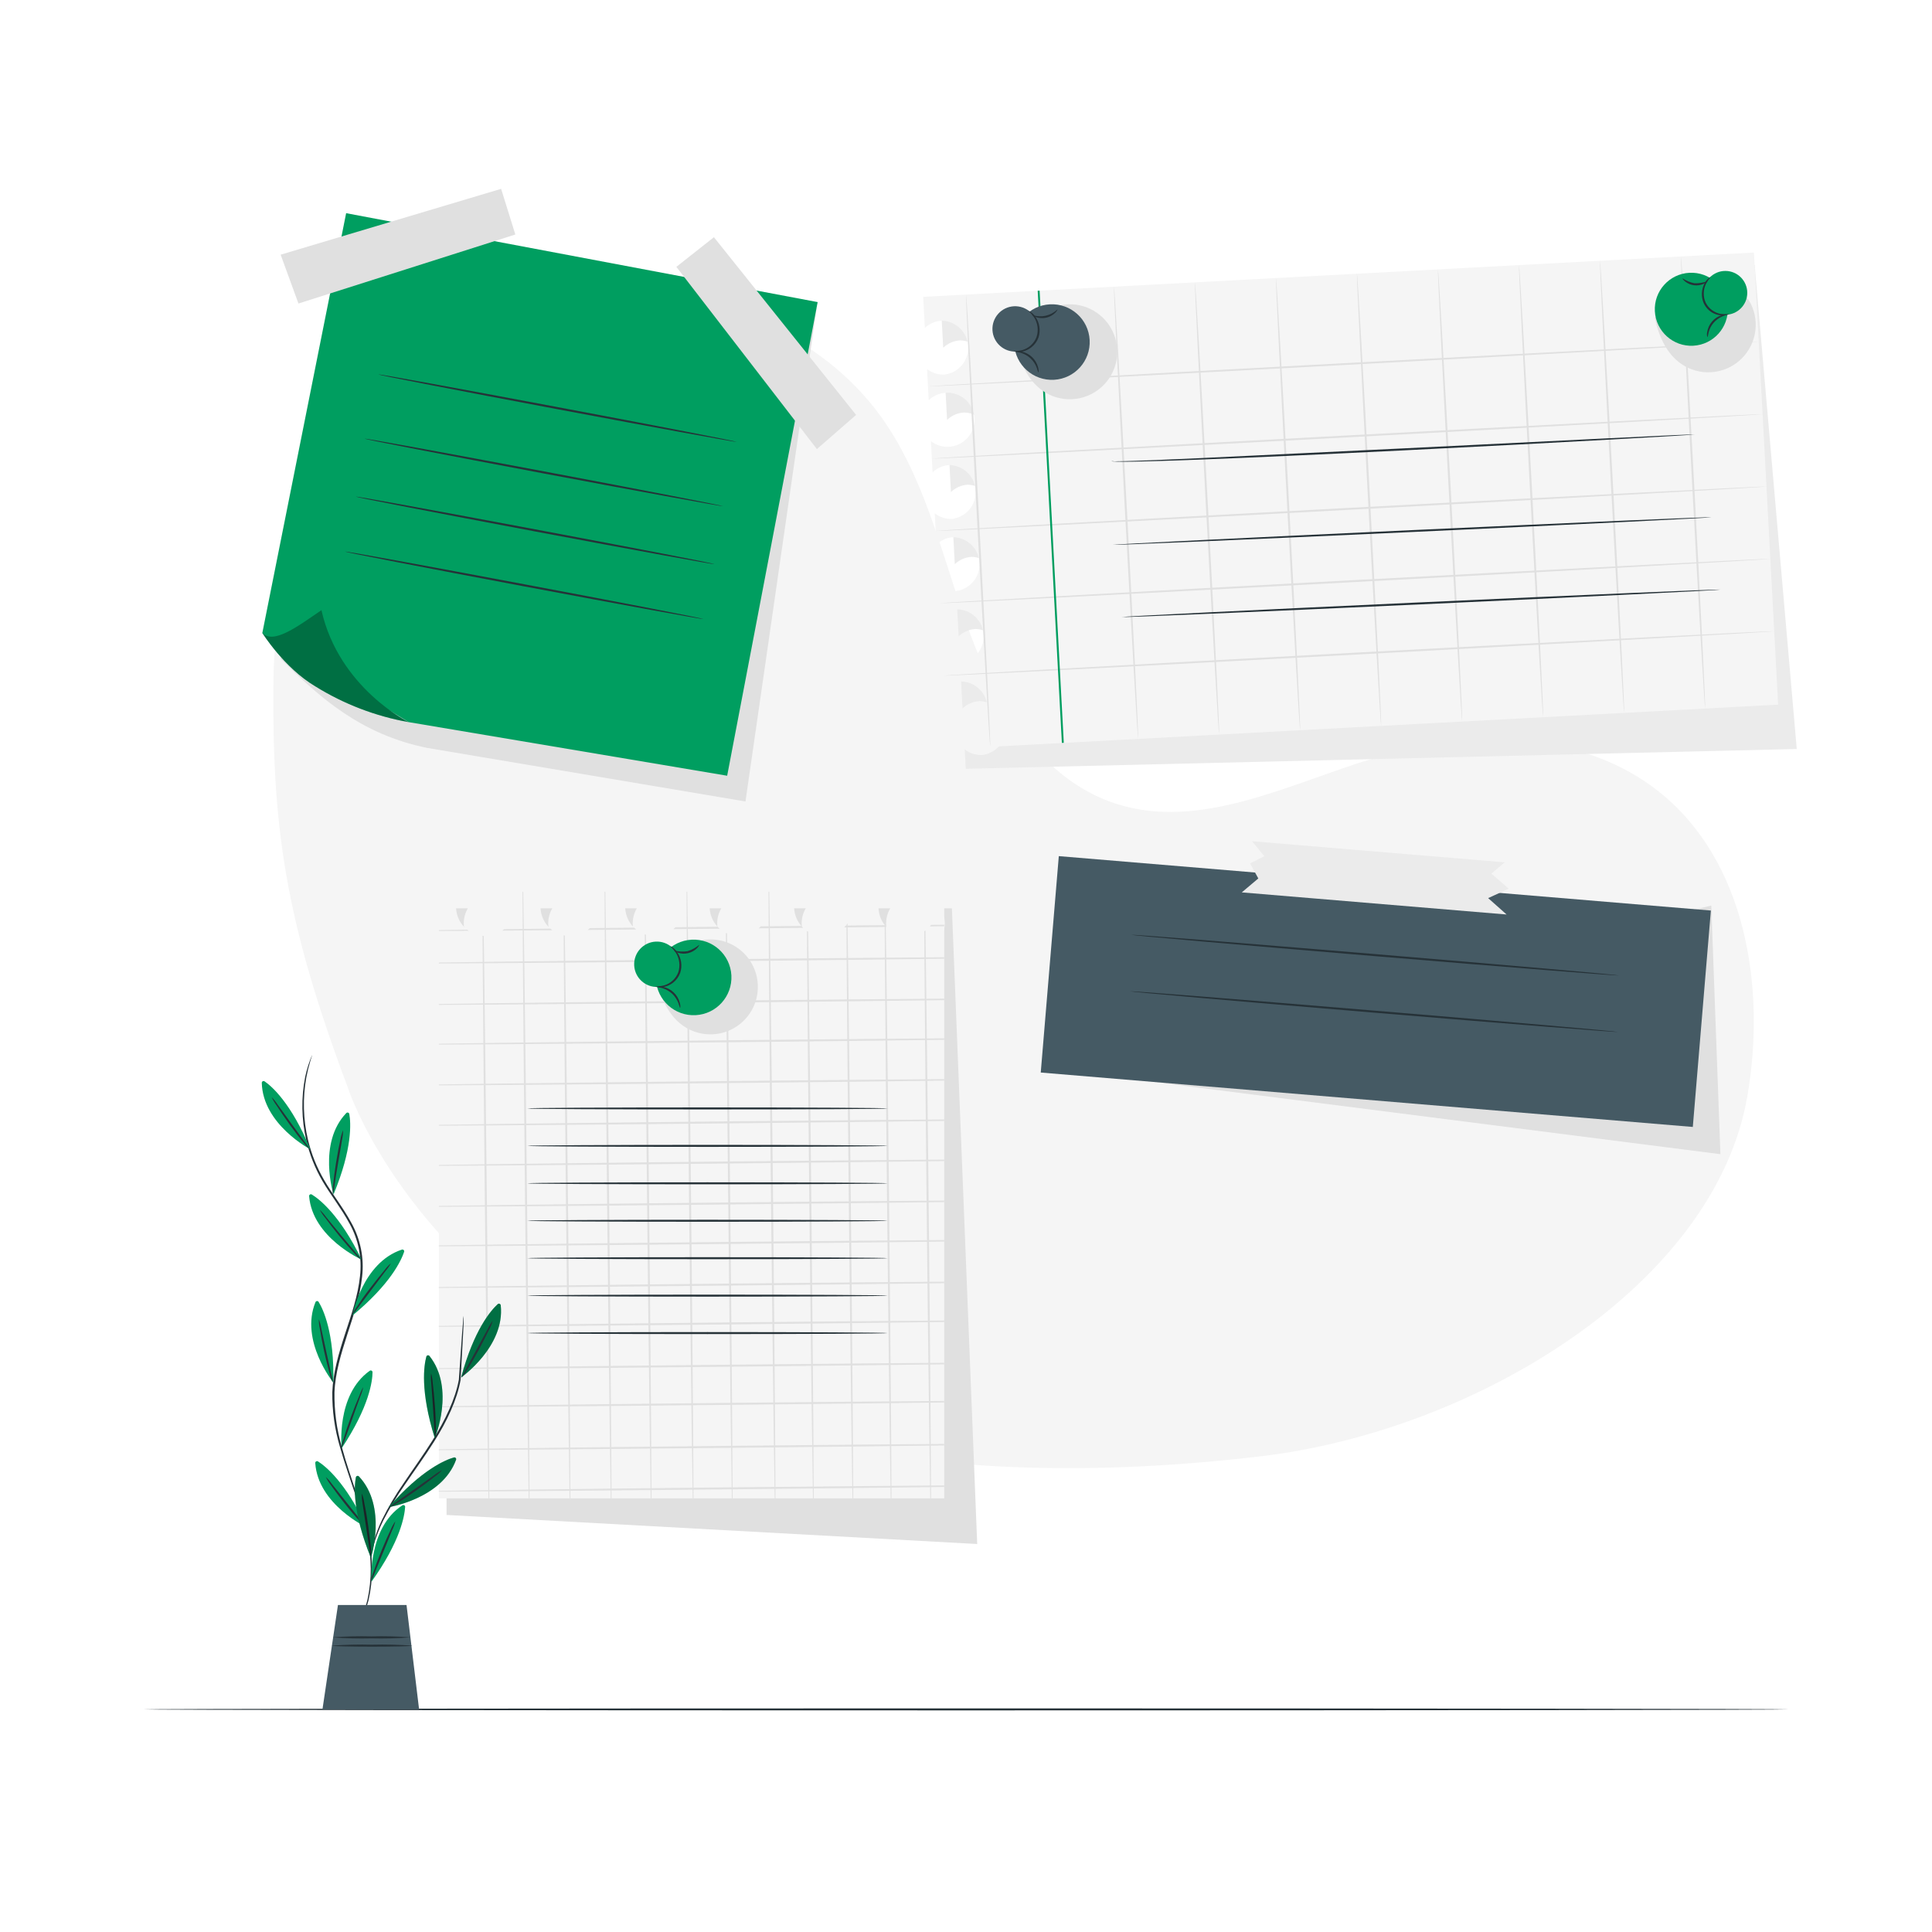
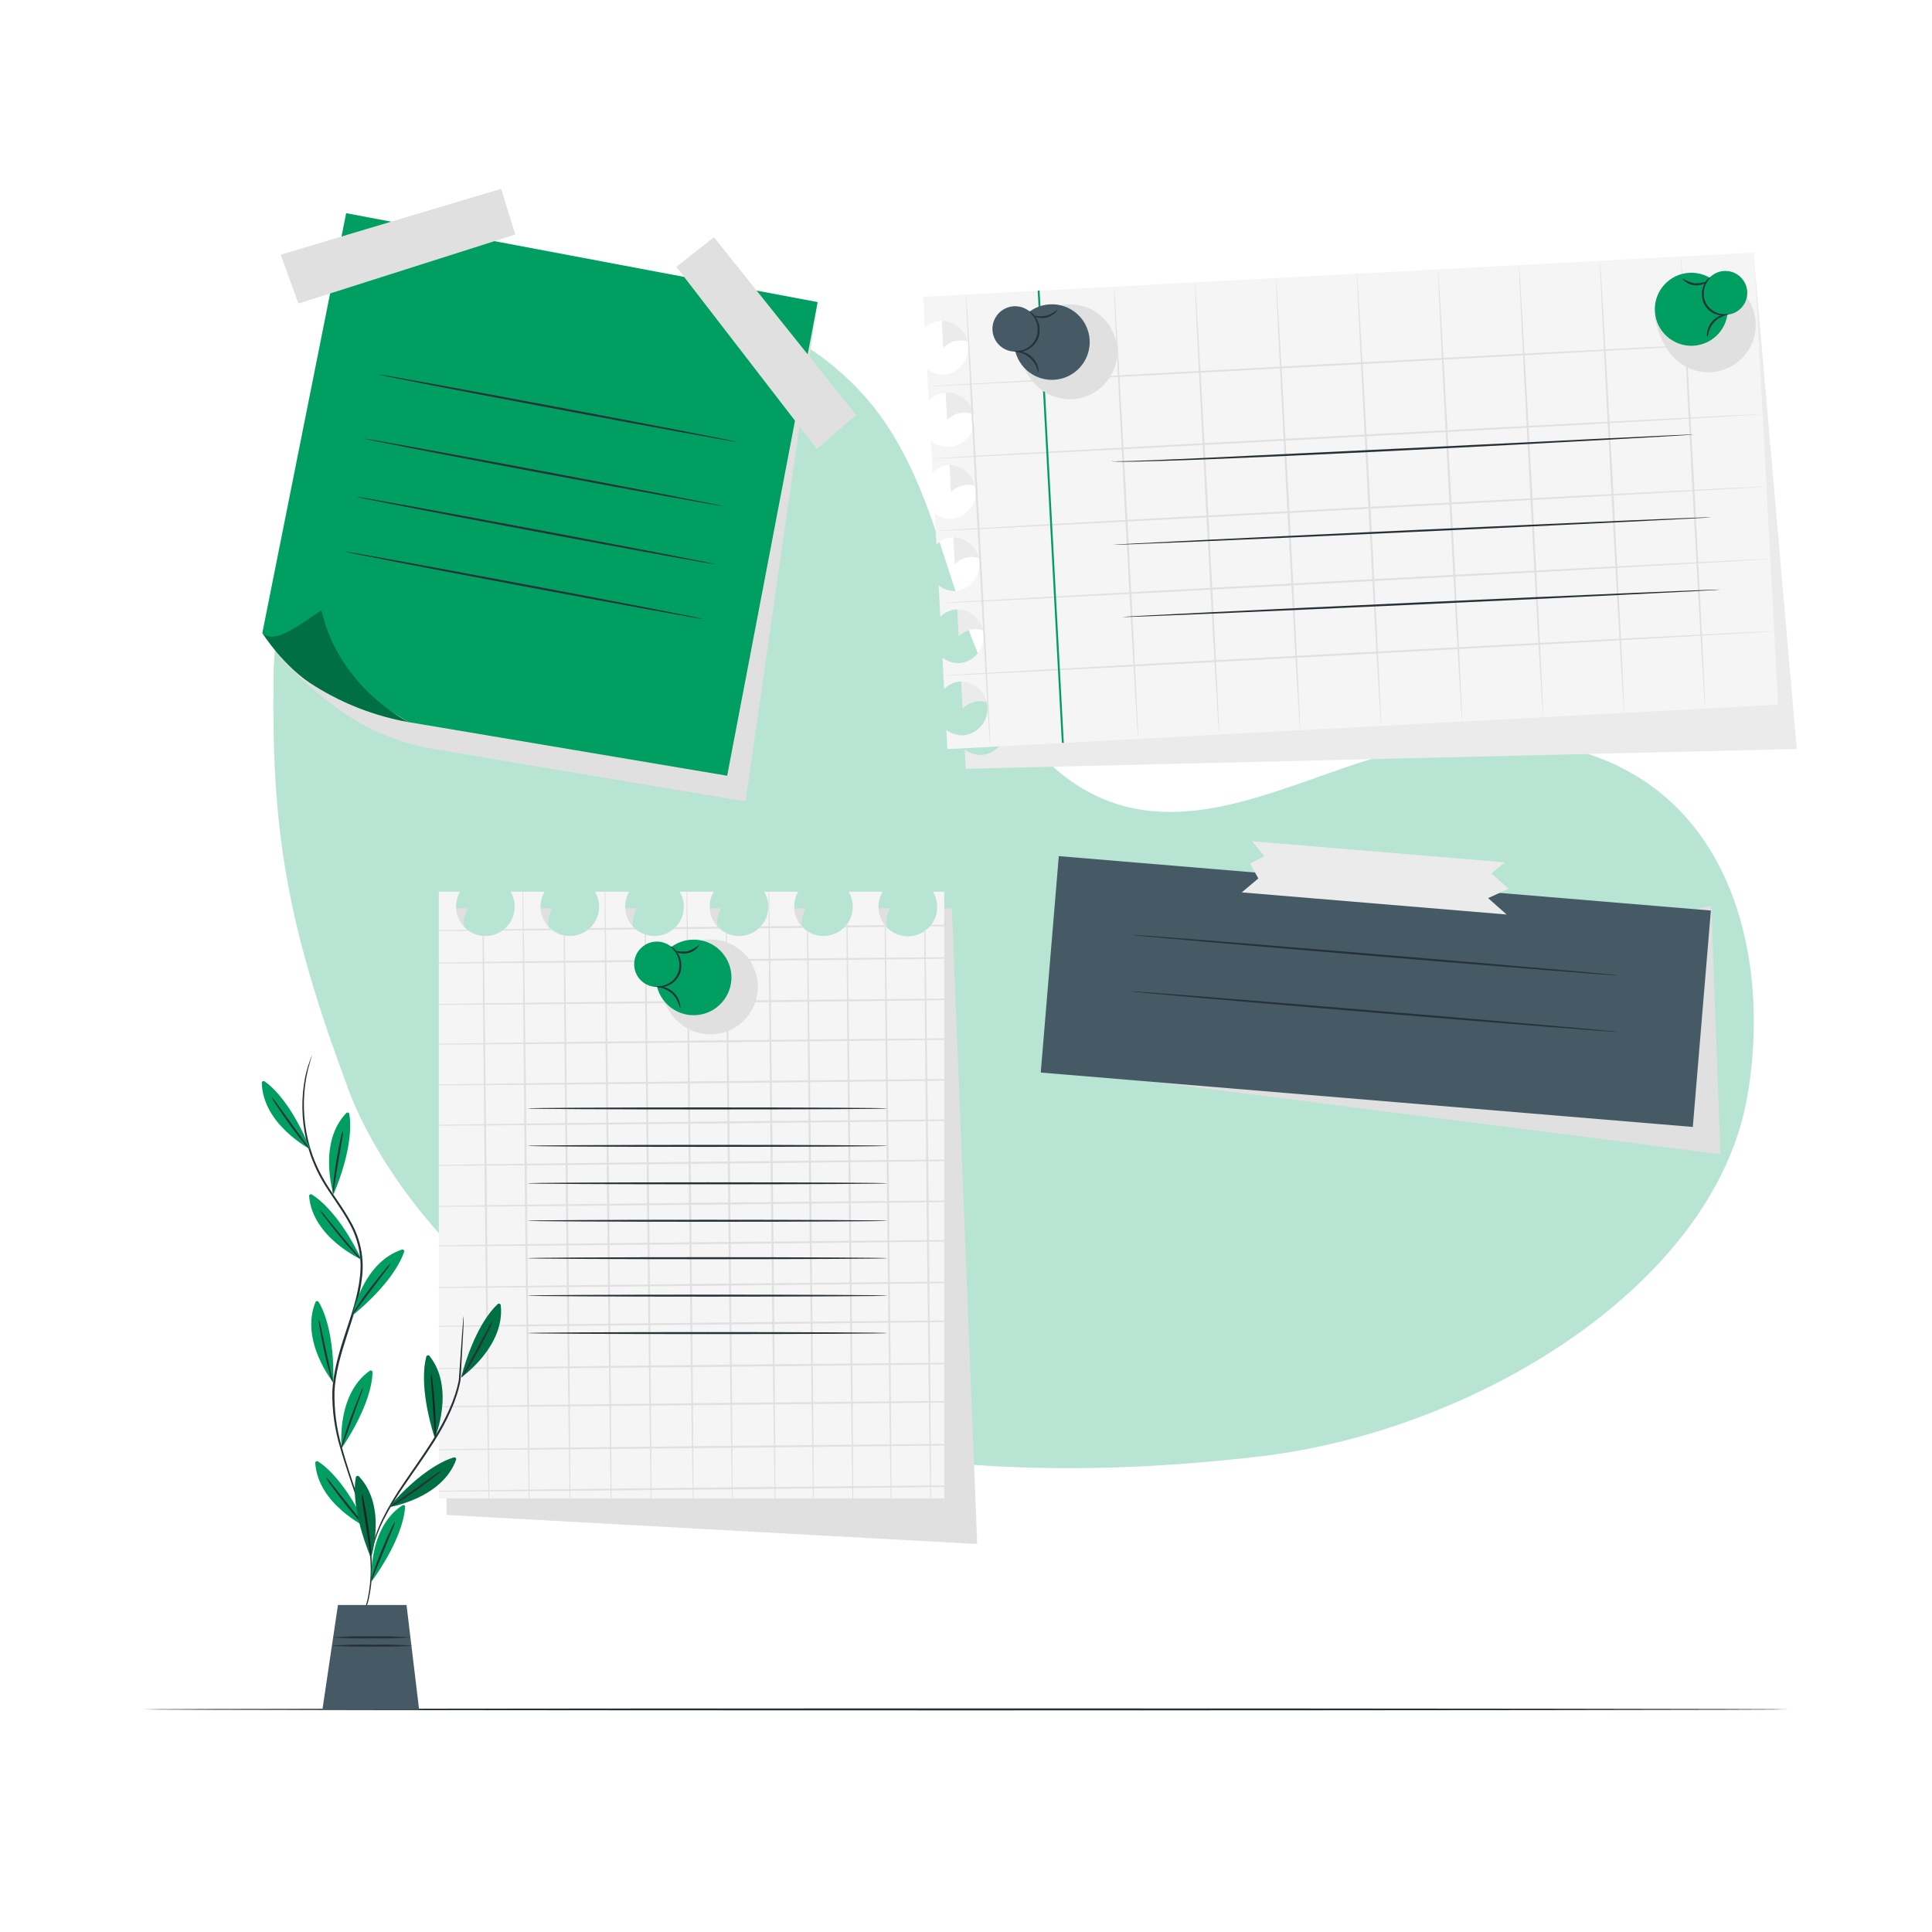
<svg xmlns="http://www.w3.org/2000/svg" viewBox="0 0 500 500">
  <defs>
    <clipPath id="freepik--clip-path--inject-140">
      <path d="M241.45,230.78a7.6,7.6,0,1,1-13,0h-8.81a7.59,7.59,0,1,1-14.12,3.86,7.46,7.46,0,0,1,1.07-3.86h-8.81a7.59,7.59,0,1,1-14.12,3.86,7.46,7.46,0,0,1,1.07-3.86h-8.81a7.59,7.59,0,1,1-13.06,0H154a7.59,7.59,0,1,1-13.06,0h-8.8a7.59,7.59,0,1,1-13.06,0h-5.51v157H244.36v-157Z" style="fill:none" />
    </clipPath>
  </defs>
  <g id="freepik--background-simple--inject-140">
-     <path d="M326.41,376.87c55.37-6.57,117.38-44.17,125.81-93.2,4.86-28.29-.41-60.9-22.87-78.77C409,188.74,379.81,188.77,355,196.39,333.16,203.08,310.52,215,288.8,208c-18.86-6.08-30.58-24.89-37.53-43.45s-11-38.58-22.07-55c-21.3-31.49-67.07-41.75-101.64-25.94s-56.34,54-56.78,92,2.85,62.15,19.15,105.63C89.93,281.23,127.52,400.46,326.41,376.87Z" style="fill:#f5f5f5" />
+     <path d="M326.41,376.87c55.37-6.57,117.38-44.17,125.81-93.2,4.86-28.29-.41-60.9-22.87-78.77C409,188.74,379.81,188.77,355,196.39,333.16,203.08,310.52,215,288.8,208c-18.86-6.08-30.58-24.89-37.53-43.45s-11-38.58-22.07-55c-21.3-31.49-67.07-41.75-101.64-25.94s-56.34,54-56.78,92,2.85,62.15,19.15,105.63C89.93,281.23,127.52,400.46,326.41,376.87Z" style="fill:#b8e4d4" />
  </g>
  <g id="freepik--Floor--inject-140">
    <path d="M462.9,442.39c0,.14-95.32.26-212.89.26s-212.91-.12-212.91-.26,95.3-.26,212.91-.26S462.9,442.24,462.9,442.39Z" style="fill:#263238" />
  </g>
  <g id="freepik--Notes--inject-140">
    <path d="M243.67,82l.43,8a6.86,6.86,0,0,1,4.39-1.91,7,7,0,0,1,.75,13.94,6.88,6.88,0,0,1-4.57-1.43l.43,8.07a6.86,6.86,0,0,1,4.39-1.91,7,7,0,0,1,.75,13.94,6.88,6.88,0,0,1-4.57-1.43l.43,8.07a6.85,6.85,0,0,1,4.39-1.9,7,7,0,0,1,.74,13.93,6.82,6.82,0,0,1-4.56-1.43l.43,8.07a6.85,6.85,0,0,1,4.39-1.9,7,7,0,0,1,.74,13.93,6.8,6.8,0,0,1-4.56-1.43l.43,8.08a6.81,6.81,0,0,1,4.39-1.91,7,7,0,0,1,.74,13.93,6.8,6.8,0,0,1-4.56-1.42l.43,8.07a6.86,6.86,0,0,1,4.39-1.91,7,7,0,0,1,.74,13.94,6.86,6.86,0,0,1-4.56-1.43l.27,5L465,193.84,454.1,68.57Z" style="fill:#ebebeb" />
    <path d="M238.92,76.82l.43,8.05A6.86,6.86,0,0,1,243.73,83a7,7,0,0,1,.75,13.94,6.86,6.86,0,0,1-4.56-1.43l.43,8.07a7,7,0,1,1,.57,10.6l.43,8.07a6.82,6.82,0,0,1,4.38-1.9,7,7,0,0,1,.75,13.93,6.85,6.85,0,0,1-4.57-1.43l.44,8.08a6.78,6.78,0,0,1,4.38-1.91,7,7,0,0,1,.75,13.93,6.83,6.83,0,0,1-4.57-1.43l.44,8.08a6.83,6.83,0,0,1,4.38-1.91,7,7,0,0,1,.75,13.94,6.88,6.88,0,0,1-4.57-1.43l.43,8.07a6.86,6.86,0,0,1,4.39-1.91,7,7,0,0,1,.75,13.94,6.88,6.88,0,0,1-4.57-1.43l.27,5,215-11.51-6.26-117Z" style="fill:#f5f5f5" />
    <path d="M455.17,88.47c0,.14-48.12,2.83-107.49,6S240.16,100.12,240.16,100s48.11-2.83,107.49-6S455.16,88.33,455.17,88.47Z" style="fill:#e0e0e0" />
    <path d="M456.17,107.19c0,.14-48.12,2.84-107.49,6s-107.51,5.64-107.52,5.5,48.11-2.84,107.5-6S456.16,107.05,456.17,107.19Z" style="fill:#e0e0e0" />
    <path d="M457.17,125.91c0,.15-48.12,2.84-107.49,6s-107.51,5.64-107.52,5.5,48.11-2.84,107.5-6S457.16,125.77,457.17,125.91Z" style="fill:#e0e0e0" />
    <path d="M458.17,144.63c0,.15-48.12,2.84-107.48,6s-107.52,5.63-107.53,5.49,48.11-2.84,107.5-6S458.16,144.49,458.17,144.63Z" style="fill:#e0e0e0" />
    <path d="M459.17,163.36c0,.14-48.12,2.83-107.48,6S244.17,175,244.16,174.86s48.12-2.83,107.5-6S459.17,163.21,459.17,163.36Z" style="fill:#e0e0e0" />
    <rect x="271.69" y="75.13" width="0.5" height="117.19" transform="translate(-6.76 14.72) rotate(-3.06)" style="fill:#009e60" />
    <path d="M294.55,191.2c-.14,0-1.66-26.19-3.39-58.5s-3-58.52-2.87-58.52,1.66,26.17,3.39,58.5S294.7,191.19,294.55,191.2Z" style="fill:#e0e0e0" />
    <path d="M256.28,193.24c-.15,0-1.67-26.18-3.4-58.49s-3-58.52-2.87-58.53,1.67,26.18,3.39,58.5S256.42,193.24,256.28,193.24Z" style="fill:#e0e0e0" />
    <path d="M315.51,190.07c-.14,0-1.66-26.18-3.39-58.49s-3-58.52-2.87-58.53,1.66,26.18,3.39,58.5S315.66,190.07,315.51,190.07Z" style="fill:#e0e0e0" />
    <path d="M336.48,189c-.15,0-1.66-26.18-3.39-58.49s-3-58.52-2.87-58.53,1.66,26.18,3.39,58.5S336.62,189,336.48,189Z" style="fill:#e0e0e0" />
    <path d="M357.44,187.83c-.14,0-1.66-26.18-3.39-58.49s-3-58.52-2.87-58.53,1.66,26.18,3.39,58.5S357.58,187.82,357.44,187.83Z" style="fill:#e0e0e0" />
    <path d="M378.4,186.71c-.14,0-1.66-26.18-3.39-58.49s-3-58.52-2.87-58.53,1.66,26.18,3.39,58.5S378.55,186.7,378.4,186.71Z" style="fill:#e0e0e0" />
    <path d="M399.37,185.59c-.15,0-1.67-26.19-3.39-58.5s-3-58.51-2.87-58.52,1.66,26.18,3.39,58.5S399.51,185.58,399.37,185.59Z" style="fill:#e0e0e0" />
    <path d="M420.33,184.47c-.14,0-1.66-26.19-3.39-58.5s-3-58.52-2.87-58.52,1.66,26.17,3.39,58.5S420.47,184.46,420.33,184.47Z" style="fill:#e0e0e0" />
    <path d="M441.29,183.34c-.14,0-1.66-26.18-3.39-58.49s-3-58.52-2.87-58.53,1.66,26.18,3.39,58.5S441.44,183.34,441.29,183.34Z" style="fill:#e0e0e0" />
    <path d="M438.68,112.48a1.69,1.69,0,0,1-.39,0l-1.14.08-4.4.28-16.17.93c-13.66.76-32.53,1.76-53.38,2.79s-39.73,1.89-53.4,2.41c-6.84.26-12.37.43-16.2.5s-6,0-5.92-.14a6.14,6.14,0,0,0,1.52.05c1,0,2.49-.05,4.4-.11,3.82-.13,9.35-.36,16.18-.67l53.4-2.56,53.38-2.63,16.18-.77,4.4-.18,1.15,0A2.29,2.29,0,0,1,438.68,112.48Z" style="fill:#263238" />
    <path d="M443,133.86c0,.15-34.69,1.85-77.49,3.82S288,141.12,288,141s34.69-1.85,77.5-3.81S443,133.72,443,133.86Z" style="fill:#263238" />
    <path d="M445.33,152.58c0,.15-34.69,1.86-77.49,3.82s-77.52,3.44-77.53,3.29,34.69-1.85,77.5-3.81S445.32,152.44,445.33,152.58Z" style="fill:#263238" />
    <path d="M263,89.09c.94,4.65,3,9.37,6.87,12.06A12.29,12.29,0,1,0,274.38,79" style="fill:#e0e0e0" />
    <path d="M262.47,89.06a9.78,9.78,0,1,0,9.24-10.3A9.78,9.78,0,0,0,262.47,89.06Z" style="fill:#455a64" />
    <path d="M256.85,85.44a5.87,5.87,0,1,0,5.55-6.18A5.87,5.87,0,0,0,256.85,85.44Z" style="fill:#455a64" />
    <path d="M262.32,90.87a10,10,0,0,0,2.2-.25,5.63,5.63,0,0,0,3.74-3.42,6,6,0,0,0-.63-5.06,11.58,11.58,0,0,0-1.46-1.69s.23.06.56.28a4.8,4.8,0,0,1,1.2,1.2,6.08,6.08,0,0,1,.82,5.44,5.6,5.6,0,0,1-1.84,2.52,5.78,5.78,0,0,1-2.3,1.09,4.61,4.61,0,0,1-1.7.07C262.52,91,262.31,90.9,262.32,90.87Z" style="fill:#263238" />
    <path d="M267.23,81.53a6.35,6.35,0,0,0,6.46-1.48c.05,0-.12.42-.6.9a4.82,4.82,0,0,1-4.92,1.13C267.53,81.86,267.2,81.59,267.23,81.53Z" style="fill:#263238" />
    <path d="M268.74,96.4a7.54,7.54,0,0,1-.42-1.19,6.31,6.31,0,0,0-4.13-3.9c-.72-.23-1.21-.27-1.2-.35s.5-.15,1.29,0a5.65,5.65,0,0,1,4.39,4.14C268.86,95.89,268.81,96.39,268.74,96.4Z" style="fill:#263238" />
    <path d="M428.26,82.19c.95,4.65,3,9.36,6.87,12a12.29,12.29,0,0,0,18-15.53,12.67,12.67,0,0,0-13.49-6.63" style="fill:#e0e0e0" />
    <path d="M447.15,79.54a9.45,9.45,0,1,1-9.94-8.94A9.45,9.45,0,0,1,447.15,79.54Z" style="fill:#009e60" />
    <circle cx="446.52" cy="75.79" r="5.67" style="fill:#009e60" />
    <path d="M447.49,81.26s-.18.14-.56.24a4.41,4.41,0,0,1-1.64.11,5.55,5.55,0,0,1-2.32-.8,5.42,5.42,0,0,1-2-2.24,5.88,5.88,0,0,1,.22-5.31,3.48,3.48,0,0,1,1.55-1.61,12.8,12.8,0,0,0-1.22,1.78,5.79,5.79,0,0,0-.08,4.92,5.46,5.46,0,0,0,3.93,2.9A9.94,9.94,0,0,0,447.49,81.26Z" style="fill:#263238" />
    <path d="M441.8,72.8s-.25.35-.84.63a4.64,4.64,0,0,1-4.85-.58c-.51-.41-.71-.77-.66-.81a8.53,8.53,0,0,0,3.07,1.27A8.89,8.89,0,0,0,441.8,72.8Z" style="fill:#263238" />
    <path d="M441.88,87.24a2.1,2.1,0,0,1-.07-1.25,5.5,5.5,0,0,1,1.26-2.77,5.39,5.39,0,0,1,2.53-1.67c.76-.23,1.25-.19,1.25-.13s-.45.18-1.12.47a6.17,6.17,0,0,0-3.56,4.17C442,86.77,442,87.24,441.88,87.24Z" style="fill:#263238" />
    <path d="M94.32,61.83,72.63,170.47c10.07,10.07,20.74,19.58,37.88,23.08l82.42,13.87L211.34,79.77Z" style="fill:#e0e0e0" />
    <polygon points="89.58 55.17 67.89 163.81 105.77 186.89 188.19 200.76 211.61 78.18 89.58 55.17" style="fill:#009e60" />
    <path d="M83.19,157.91l-15.3,5.9s5.61,9,13.72,13.82a68.68,68.68,0,0,0,24.16,9.26S87.73,178.08,83.19,157.91Z" style="fill:#009e60" />
    <g style="opacity:0.3">
      <path d="M83.19,157.91c-5.9,4-12.38,9-15.3,5.9,0,0,5.61,9,13.72,13.82a68.68,68.68,0,0,0,24.16,9.26S87.73,178.08,83.19,157.91Z" />
    </g>
    <polygon points="77.24 78.55 133.37 60.69 129.69 48.87 72.63 65.91 77.24 78.55" style="fill:#e0e0e0" />
    <polygon points="221.56 107.38 184.76 61.39 175.04 69.06 211.41 116.22 221.56 107.38" style="fill:#e0e0e0" />
    <path d="M190.7,114.37c0,.14-20.82-3.65-46.44-8.47s-46.37-8.84-46.34-9,20.81,3.65,46.44,8.47S190.73,114.23,190.7,114.37Z" style="fill:#263238" />
    <path d="M187.15,131c0,.14-20.82-3.65-46.44-8.47s-46.37-8.84-46.35-9,20.82,3.65,46.44,8.47S187.17,130.89,187.15,131Z" style="fill:#263238" />
    <path d="M184.87,146c0,.14-20.82-3.65-46.43-8.47s-46.38-8.84-46.35-9,20.82,3.65,46.44,8.47S184.9,145.82,184.87,146Z" style="fill:#263238" />
    <path d="M182.09,160.22c0,.14-20.82-3.65-46.44-8.47s-46.37-8.84-46.34-9,20.81,3.65,46.44,8.47S182.12,160.08,182.09,160.22Z" style="fill:#263238" />
    <polygon points="269.45 276.29 445.24 298.7 442.88 234.36 269.45 276.29" style="fill:#e0e0e0" />
    <rect x="271.39" y="228.51" width="169.34" height="56.2" transform="translate(22.57 -28.72) rotate(4.77)" style="fill:#455a64" />
    <path d="M419,252.45c0,.14-28.29-2.1-63.16-5s-63.13-5.38-63.12-5.53,28.29,2.1,63.17,5S419.05,252.31,419,252.45Z" style="fill:#263238" />
    <path d="M418.71,267.07c0,.14-28.29-2.1-63.16-5s-63.14-5.38-63.12-5.53,28.28,2.1,63.16,5S418.72,266.93,418.71,267.07Z" style="fill:#263238" />
    <polygon points="324.04 217.71 389.43 223.17 385.98 226.09 390.46 229.99 385.13 232.43 389.9 236.67 321.37 230.95 325.65 227.34 323.52 223.46 327.2 221.59 324.04 217.71" style="fill:#ebebeb" />
    <path d="M243.45,235.07a7.59,7.59,0,1,1-13.06,0h-8.8a7.59,7.59,0,1,1-13.06,0h-8.8a7.59,7.59,0,1,1-13.06,0h-8.8a7.59,7.59,0,1,1-13.06,0H156a7.59,7.59,0,1,1-13.06,0h-8.8a7.59,7.59,0,1,1-13.06,0h-5.51v157l137.33,7.52-6.55-164.51Z" style="fill:#e0e0e0" />
    <g style="clip-path:url(#freepik--clip-path--inject-140)">
      <path d="M241.45,230.78a7.6,7.6,0,1,1-13,0h-8.81a7.59,7.59,0,1,1-14.12,3.86,7.46,7.46,0,0,1,1.07-3.86h-8.81a7.59,7.59,0,1,1-14.12,3.86,7.46,7.46,0,0,1,1.07-3.86h-8.81a7.59,7.59,0,1,1-13.06,0H154a7.59,7.59,0,1,1-13.06,0h-8.8a7.59,7.59,0,1,1-13.06,0h-5.51v157H244.36v-157Z" style="fill:#f5f5f5" />
      <path d="M105.6,395c-.14,0-.65-38.05-1.13-85s-.75-85-.6-85,.64,38,1.12,85S105.75,395,105.6,395Z" style="fill:#e0e0e0" />
      <path d="M126.59,394.78c-.14,0-.64-38-1.12-85s-.76-85-.61-85,.65,38,1.13,85S126.74,394.78,126.59,394.78Z" style="fill:#e0e0e0" />
      <path d="M137,394.78c-.14,0-.65-38-1.13-85s-.75-85-.61-85,.65,38,1.13,85S137.16,394.78,137,394.78Z" style="fill:#e0e0e0" />
      <path d="M158.23,394.78c-.14,0-.64-38-1.12-85s-.76-85-.61-85,.65,38,1.13,85S158.38,394.78,158.23,394.78Z" style="fill:#e0e0e0" />
      <path d="M179.45,394.78c-.14,0-.65-38-1.13-85s-.75-85-.61-85,.65,38,1.13,85S179.59,394.78,179.45,394.78Z" style="fill:#e0e0e0" />
      <path d="M200.66,394.78c-.14,0-.65-38-1.13-85s-.75-85-.6-85,.65,38,1.13,85S200.81,394.78,200.66,394.78Z" style="fill:#e0e0e0" />
      <path d="M220.79,394.78c-.14,0-.65-38-1.13-85s-.75-85-.6-85,.64,38,1.12,85S220.94,394.78,220.79,394.78Z" style="fill:#e0e0e0" />
      <path d="M240.92,394.78c-.14,0-.65-38-1.13-85s-.75-85-.6-85,.65,38,1.13,85S241.07,394.78,240.92,394.78Z" style="fill:#e0e0e0" />
      <path d="M147.59,394.57c-.15,0-.65-38.05-1.13-85s-.75-85-.61-85,.65,38,1.13,85S147.73,394.57,147.59,394.57Z" style="fill:#e0e0e0" />
      <path d="M168.58,394.35c-.15,0-.65-38-1.13-85s-.75-85-.61-85,.65,38,1.13,85S168.72,394.35,168.58,394.35Z" style="fill:#e0e0e0" />
      <path d="M189.57,394.14c-.14,0-.65-38.05-1.13-85s-.75-85-.61-85,.65,38,1.13,85S189.71,394.14,189.57,394.14Z" style="fill:#e0e0e0" />
      <path d="M210.56,393.92c-.14,0-.65-38-1.13-85s-.75-85-.61-85,.65,38,1.13,85S210.71,393.92,210.56,393.92Z" style="fill:#e0e0e0" />
      <path d="M230.69,395c-.15,0-.65-38.05-1.13-85s-.76-85-.61-85,.65,38,1.13,85S230.83,395,230.69,395Z" style="fill:#e0e0e0" />
      <path d="M252.55,393.49c-.15,0-.65-38-1.13-85s-.76-85-.61-85,.65,38,1.13,85S252.69,393.49,252.55,393.49Z" style="fill:#e0e0e0" />
      <path d="M275.07,373.58c0,.14-38,.64-85,1.11s-85,.73-85,.59,38-.64,85-1.11S275.07,373.43,275.07,373.58Z" style="fill:#e0e0e0" />
      <path d="M276,384.31c0,.15-38,.64-85,1.11s-85,.73-85,.59,38-.64,85-1.11S276,384.17,276,384.31Z" style="fill:#e0e0e0" />
      <path d="M274.86,352.59c0,.14-38.05.64-85,1.11s-85,.73-85,.58,38-.64,85-1.11S274.86,352.44,274.86,352.59Z" style="fill:#e0e0e0" />
      <path d="M274.65,331.59c0,.15-38,.64-85,1.11s-85,.74-85,.59,38-.64,85-1.11S274.65,331.45,274.65,331.59Z" style="fill:#e0e0e0" />
      <path d="M274.44,310.6c0,.15-38.05.64-85,1.11s-85,.73-85,.59,38-.64,85-1.11S274.44,310.46,274.44,310.6Z" style="fill:#e0e0e0" />
      <path d="M274.23,289.61c0,.14-38.05.64-85,1.11s-85,.73-85,.59,38-.64,85-1.11S274.23,289.47,274.23,289.61Z" style="fill:#e0e0e0" />
      <path d="M274,268.62c0,.14-38,.64-85,1.11s-85,.73-85,.59,38-.64,85-1.11S274,268.47,274,268.62Z" style="fill:#e0e0e0" />
      <path d="M273.81,247.63c0,.14-38,.64-85,1.11s-85,.73-85,.58,38-.64,85-1.1S273.81,247.48,273.81,247.63Z" style="fill:#e0e0e0" />
      <path d="M273.81,239.22c0,.14-38,.64-85,1.11s-85,.73-85,.59,38-.64,85-1.11S273.81,239.07,273.81,239.22Z" style="fill:#e0e0e0" />
      <path d="M273.81,258.35c0,.15-38,.64-85,1.11s-85,.73-85,.59,38-.64,85-1.11S273.81,258.21,273.81,258.35Z" style="fill:#e0e0e0" />
      <path d="M273.81,279.18c0,.14-38,.64-85,1.11s-85,.73-85,.58,38-.64,85-1.1S273.81,279,273.81,279.18Z" style="fill:#e0e0e0" />
      <path d="M273.81,300c0,.14-38,.64-85,1.11s-85,.73-85,.59,38-.64,85-1.11S273.81,299.86,273.81,300Z" style="fill:#e0e0e0" />
      <path d="M273.81,320.83c0,.14-38,.64-85,1.1s-85,.74-85,.59,38-.64,85-1.11S273.81,320.68,273.81,320.83Z" style="fill:#e0e0e0" />
      <path d="M273.81,341.65c0,.14-38,.64-85,1.11s-85,.73-85,.59,38-.64,85-1.11S273.81,341.51,273.81,341.65Z" style="fill:#e0e0e0" />
      <path d="M273.81,362.47c0,.15-38,.64-85,1.11s-85,.74-85,.59,38-.64,85-1.11S273.81,362.33,273.81,362.47Z" style="fill:#e0e0e0" />
      <path d="M241.45,230.78a7.6,7.6,0,1,1-13,0h-8.81a7.59,7.59,0,1,1-14.12,3.86,7.46,7.46,0,0,1,1.07-3.86h-8.81a7.59,7.59,0,1,1-14.12,3.86,7.46,7.46,0,0,1,1.07-3.86h-8.81a7.59,7.59,0,1,1-13.06,0H154a7.59,7.59,0,1,1-13.06,0h-8.8a7.59,7.59,0,1,1-13.06,0h-5.51v157H244.36v-157Z" style="fill:none" />
    </g>
    <path d="M170,253.52c.94,4.64,3,9.36,6.87,12a12.29,12.29,0,1,0,4.52-22.16" style="fill:#e0e0e0" />
    <path d="M169.75,253.48A9.78,9.78,0,1,0,179,243.19,9.78,9.78,0,0,0,169.75,253.48Z" style="fill:#009e60" />
    <path d="M164.13,249.86a5.87,5.87,0,1,0,5.55-6.17A5.87,5.87,0,0,0,164.13,249.86Z" style="fill:#009e60" />
    <path d="M169.6,255.29a10,10,0,0,0,2.2-.25,5.63,5.63,0,0,0,3.74-3.42,6,6,0,0,0-.64-5.06,11.91,11.91,0,0,0-1.45-1.69,1.38,1.38,0,0,1,.56.28,4.86,4.86,0,0,1,1.2,1.21,6.07,6.07,0,0,1,.82,5.44,5.71,5.71,0,0,1-1.84,2.52,5.89,5.89,0,0,1-2.3,1.08,4.61,4.61,0,0,1-1.7.07C169.8,255.41,169.59,255.32,169.6,255.29Z" style="fill:#263238" />
    <path d="M174.51,246a8.66,8.66,0,0,0,3.44.17,8.79,8.79,0,0,0,3-1.65c.05,0-.13.43-.6.91a4.86,4.86,0,0,1-2.3,1.25,4.73,4.73,0,0,1-2.62-.13C174.81,246.28,174.48,246,174.51,246Z" style="fill:#263238" />
    <path d="M176,260.82c-.08,0-.15-.47-.42-1.18a6.71,6.71,0,0,0-1.6-2.44,6.51,6.51,0,0,0-2.53-1.46c-.72-.23-1.21-.28-1.2-.36s.49-.15,1.29,0a5.69,5.69,0,0,1,4.39,4.14C176.14,260.31,176.09,260.82,176,260.82Z" style="fill:#263238" />
    <path d="M229.7,286.86c0,.15-20.87.26-46.6.26s-46.61-.11-46.61-.26,20.86-.26,46.61-.26S229.7,286.72,229.7,286.86Z" style="fill:#263238" />
    <path d="M229.7,296.55c0,.14-20.87.26-46.6.26s-46.61-.12-46.61-.26,20.86-.26,46.61-.26S229.7,296.41,229.7,296.55Z" style="fill:#263238" />
    <path d="M229.7,306.24c0,.14-20.87.26-46.6.26s-46.61-.12-46.61-.26,20.86-.26,46.61-.26S229.7,306.1,229.7,306.24Z" style="fill:#263238" />
    <path d="M229.7,315.93c0,.14-20.87.26-46.6.26s-46.61-.12-46.61-.26,20.86-.26,46.61-.26S229.7,315.79,229.7,315.93Z" style="fill:#263238" />
    <path d="M229.7,325.62c0,.14-20.87.26-46.6.26s-46.61-.12-46.61-.26,20.86-.26,46.61-.26S229.7,325.48,229.7,325.62Z" style="fill:#263238" />
    <path d="M229.7,335.31c0,.14-20.87.26-46.6.26s-46.61-.12-46.61-.26,20.86-.26,46.61-.26S229.7,335.16,229.7,335.31Z" style="fill:#263238" />
    <path d="M229.7,345c0,.14-20.87.26-46.6.26s-46.61-.12-46.61-.26,20.86-.26,46.61-.26S229.7,344.85,229.7,345Z" style="fill:#263238" />
  </g>
  <g id="freepik--Plant--inject-140">
    <path d="M93,419.66a3,3,0,0,1,.15-.36c.13-.26.29-.61.5-1.05a26.93,26.93,0,0,0,1.44-4.2A37.07,37.07,0,0,0,95,397.83a88.22,88.22,0,0,0-3-10.89c-1.27-3.86-2.75-8-4-12.4a47.83,47.83,0,0,1-2-14.26c.18-5,1.67-10.08,3.31-15.09s3.34-9.92,3.85-14.86a22.63,22.63,0,0,0-2.73-13.72c-2.17-4-4.91-7.43-7-11a38.16,38.16,0,0,1-4.18-10.56,39.23,39.23,0,0,1-.27-16.34A30.61,30.61,0,0,1,80.79,273a2.36,2.36,0,0,1-.1.39c-.09.27-.2.64-.35,1.1a42.61,42.61,0,0,0-1.06,4.32A39.75,39.75,0,0,0,79.71,295a37.92,37.92,0,0,0,4.19,10.42c2,3.5,4.79,6.91,7,11a23.09,23.09,0,0,1,2.81,14c-.51,5-2.22,9.95-3.85,15s-3.12,10-3.3,14.94a47.75,47.75,0,0,0,1.9,14.11c1.19,4.42,2.65,8.52,3.91,12.4a86.11,86.11,0,0,1,3,10.95,36.7,36.7,0,0,1,0,16.34,24.33,24.33,0,0,1-1.55,4.19l-.54,1A1.46,1.46,0,0,1,93,419.66Z" style="fill:#263238" />
    <path d="M86.31,309.13s-4.16-13.28,3.3-21.06a.46.46,0,0,1,.79.22C90.79,290.49,91.29,297.17,86.31,309.13Z" style="fill:#009e60" />
    <path d="M88.8,292.49a12.49,12.49,0,0,1-.28,2.46c-.28,1.68-.6,3.67-1,5.86s-.66,4.17-.93,5.86a14.11,14.11,0,0,1-.44,2.42,10.24,10.24,0,0,1,.07-2.47c.14-1.52.41-3.6.78-5.9s.78-4.35,1.1-5.84A11.35,11.35,0,0,1,88.8,292.49Z" style="fill:#263238" />
    <path d="M91.19,340.48S93.73,326.79,104,323.4a.46.46,0,0,1,.59.57C103.87,326.09,101.19,332.23,91.19,340.48Z" style="fill:#009e60" />
    <path d="M101.17,326.93a12,12,0,0,1-1.39,2L96.2,333.7c-1.33,1.78-2.54,3.38-3.57,4.75a13,13,0,0,1-1.52,1.94,10,10,0,0,1,1.22-2.15c.83-1.28,2-3,3.45-4.85s2.73-3.49,3.71-4.65A10.82,10.82,0,0,1,101.17,326.93Z" style="fill:#263238" />
    <path d="M88.42,374.82S86.88,361,95.68,354.76a.46.46,0,0,1,.73.38C96.39,357.37,95.6,364,88.42,374.82Z" style="fill:#009e60" />
    <path d="M94,359a12.3,12.3,0,0,1-.74,2.35c-.59,1.6-1.28,3.49-2,5.57s-1.44,4-2,5.58a13.79,13.79,0,0,1-.89,2.29,10.07,10.07,0,0,1,.54-2.41c.42-1.46,1.09-3.46,1.89-5.64s1.59-4.13,2.2-5.53A11.52,11.52,0,0,1,94,359Z" style="fill:#263238" />
    <path d="M96.13,409.36s-1-13.89,8-19.78a.46.46,0,0,1,.72.4C104.71,392.21,103.68,398.83,96.13,409.36Z" style="fill:#009e60" />
    <path d="M102.31,393.71a11.61,11.61,0,0,1-.83,2.32c-.64,1.59-1.4,3.45-2.24,5.5S97.65,405.44,97,407a13.41,13.41,0,0,1-1,2.26,10.88,10.88,0,0,1,.63-2.39c.48-1.45,1.21-3.42,2.1-5.57s1.73-4.07,2.39-5.44A11.34,11.34,0,0,1,102.31,393.71Z" style="fill:#263238" />
    <path d="M80.33,297.46S68,291,67.75,280.24a.46.46,0,0,1,.72-.39C70.31,281.11,75.39,285.48,80.33,297.46Z" style="fill:#009e60" />
    <path d="M70.31,283.94a12.45,12.45,0,0,1,1.54,1.93l3.48,4.81,3.49,4.8a13.34,13.34,0,0,1,1.41,2,10.46,10.46,0,0,1-1.7-1.8c-1-1.17-2.26-2.84-3.62-4.72s-2.54-3.63-3.36-4.91A10.87,10.87,0,0,1,70.31,283.94Z" style="fill:#263238" />
    <path d="M93.59,326S80.88,320.31,80,309.58a.46.46,0,0,1,.7-.44C82.58,310.29,87.92,314.34,93.59,326Z" style="fill:#009e60" />
    <path d="M82.76,313.11A12.72,12.72,0,0,1,84.42,315l3.76,4.59L92,324.12a13,13,0,0,1,1.52,1.93,10,10,0,0,1-1.8-1.69c-1.05-1.11-2.43-2.69-3.9-4.49s-2.76-3.47-3.65-4.7A11.35,11.35,0,0,1,82.76,313.11Z" style="fill:#263238" />
    <path d="M86.27,357.83S77.55,347,81.64,337a.46.46,0,0,1,.82-.07C83.63,338.83,86.54,344.87,86.27,357.83Z" style="fill:#009e60" />
    <path d="M82.51,341.43a12.31,12.31,0,0,1,.63,2.38c.37,1.68.79,3.64,1.26,5.81s.91,4.12,1.28,5.79a13.58,13.58,0,0,1,.48,2.42,9.7,9.7,0,0,1-.84-2.33c-.42-1.46-.94-3.5-1.43-5.77s-.87-4.34-1.11-5.85A11,11,0,0,1,82.51,341.43Z" style="fill:#263238" />
    <path d="M94.92,395.29s-12.61-5.9-13.33-16.65a.46.46,0,0,1,.7-.43C84.18,379.4,89.45,383.54,94.92,395.29Z" style="fill:#009e60" />
    <path d="M84.31,382.23a11.17,11.17,0,0,1,1.62,1.86l3.69,4.65,3.7,4.64a13.29,13.29,0,0,1,1.49,2A10.28,10.28,0,0,1,93,393.62c-1-1.13-2.39-2.73-3.83-4.56s-2.69-3.51-3.57-4.75A11.43,11.43,0,0,1,84.31,382.23Z" style="fill:#263238" />
    <path d="M120,340.55a1,1,0,0,1,0,.31l0,.89c0,.83-.08,2-.15,3.37-.16,3-.39,7.11-.66,12.06h0v0c-.9,5-3.47,10.62-6.91,16-2.53,4-5.18,7.62-7.47,11a78,78,0,0,0-5.59,9.25,39.11,39.11,0,0,0-2.62,6.79c-.22.83-.39,1.48-.48,1.92a3.12,3.12,0,0,1-.19.67,3.25,3.25,0,0,1,.08-.69c.07-.45.2-1.11.39-1.95a35.65,35.65,0,0,1,2.49-6.9,72.7,72.7,0,0,1,5.53-9.36c2.27-3.4,4.9-7,7.42-11,3.43-5.39,6-10.89,6.91-15.85v0c.35-4.95.64-9.08.84-12,.12-1.41.21-2.54.28-3.37,0-.36.06-.65.09-.89A1,1,0,0,1,120,340.55Z" style="fill:#263238" />
    <path d="M112.53,372.21s5.34-12.85-1.38-21.28a.46.46,0,0,0-.81.16C109.75,353.24,108.65,359.85,112.53,372.21Z" style="fill:#009e60" />
    <path d="M111.56,355.42a11.38,11.38,0,0,1,.42,2.43c.19,1.51.4,3.6.57,5.92s.24,4.42.24,5.94a9.92,9.92,0,0,1-.15,2.47,13.86,13.86,0,0,1-.22-2.45c-.11-1.71-.25-3.71-.39-5.92s-.3-4.22-.42-5.93A12.3,12.3,0,0,1,111.56,355.42Z" style="fill:#263238" />
    <g style="opacity:0.3">
      <path d="M112.53,372.21s5.34-12.85-1.38-21.28a.46.46,0,0,0-.81.16C109.75,353.24,108.65,359.85,112.53,372.21Z" />
    </g>
    <path d="M96,403.2s4.28-13.25-3.1-21.1a.47.47,0,0,0-.8.22C91.68,384.51,91.12,391.19,96,403.2Z" style="fill:#009e60" />
    <path d="M93.65,386.53a11.15,11.15,0,0,1,.62,2.39c.31,1.49.69,3.56,1,5.86s.6,4.39.72,5.9a10.19,10.19,0,0,1,0,2.48,14.39,14.39,0,0,1-.41-2.43c-.25-1.69-.55-3.68-.88-5.87s-.63-4.18-.89-5.87A12.26,12.26,0,0,1,93.65,386.53Z" style="fill:#263238" />
    <g style="opacity:0.3">
      <path d="M96,403.2s4.28-13.25-3.1-21.1a.47.47,0,0,0-.8.22C91.68,384.51,91.12,391.19,96,403.2Z" />
    </g>
    <path d="M119.33,356.5s11.41-8,10.26-18.7a.47.47,0,0,0-.77-.3C127.17,339,122.69,344,119.33,356.5Z" style="fill:#009e60" />
    <g style="opacity:0.3">
      <path d="M119.33,356.5s11.41-8,10.26-18.7a.47.47,0,0,0-.77-.3C127.17,339,122.69,344,119.33,356.5Z" />
    </g>
    <path d="M127.52,341.8a10.15,10.15,0,0,1-.94,2.28c-.66,1.38-1.6,3.26-2.7,5.3s-2.17,3.87-3,5.15a9.72,9.72,0,0,1-1.45,2,14.09,14.09,0,0,1,1.14-2.19l2.84-5.2c1.06-2,2-3.72,2.83-5.22A12.43,12.43,0,0,1,127.52,341.8Z" style="fill:#263238" />
    <path d="M100.58,390.06s13.76-2.14,17.45-12.27a.46.46,0,0,0-.56-.6C115.33,377.8,109.11,380.31,100.58,390.06Z" style="fill:#009e60" />
    <g style="opacity:0.3">
      <path d="M100.58,390.06s13.76-2.14,17.45-12.27a.46.46,0,0,0-.56-.6C115.33,377.8,109.11,380.31,100.58,390.06Z" />
    </g>
    <path d="M114.41,380.48a10.79,10.79,0,0,1-1.85,1.62c-1.19.95-2.87,2.23-4.76,3.57s-3.65,2.52-5,3.31a9.86,9.86,0,0,1-2.18,1.16,13.79,13.79,0,0,1,2-1.46l4.85-3.43,4.84-3.44A11.92,11.92,0,0,1,114.41,380.48Z" style="fill:#263238" />
    <polygon points="87.46 415.38 83.45 442.39 108.46 442.39 105.21 415.38 87.46 415.38" style="fill:#455a64" />
    <path d="M106.21,423.75a99.12,99.12,0,0,1-10.08.26,99.12,99.12,0,0,1-10.08-.26,95.75,95.75,0,0,1,10.08-.26A95.75,95.75,0,0,1,106.21,423.75Z" style="fill:#263238" />
    <path d="M106.71,425.9c0,.14-4.66.26-10.41.26s-10.42-.12-10.42-.26a102.27,102.27,0,0,1,10.42-.26A102.14,102.14,0,0,1,106.71,425.9Z" style="fill:#263238" />
  </g>
</svg>
